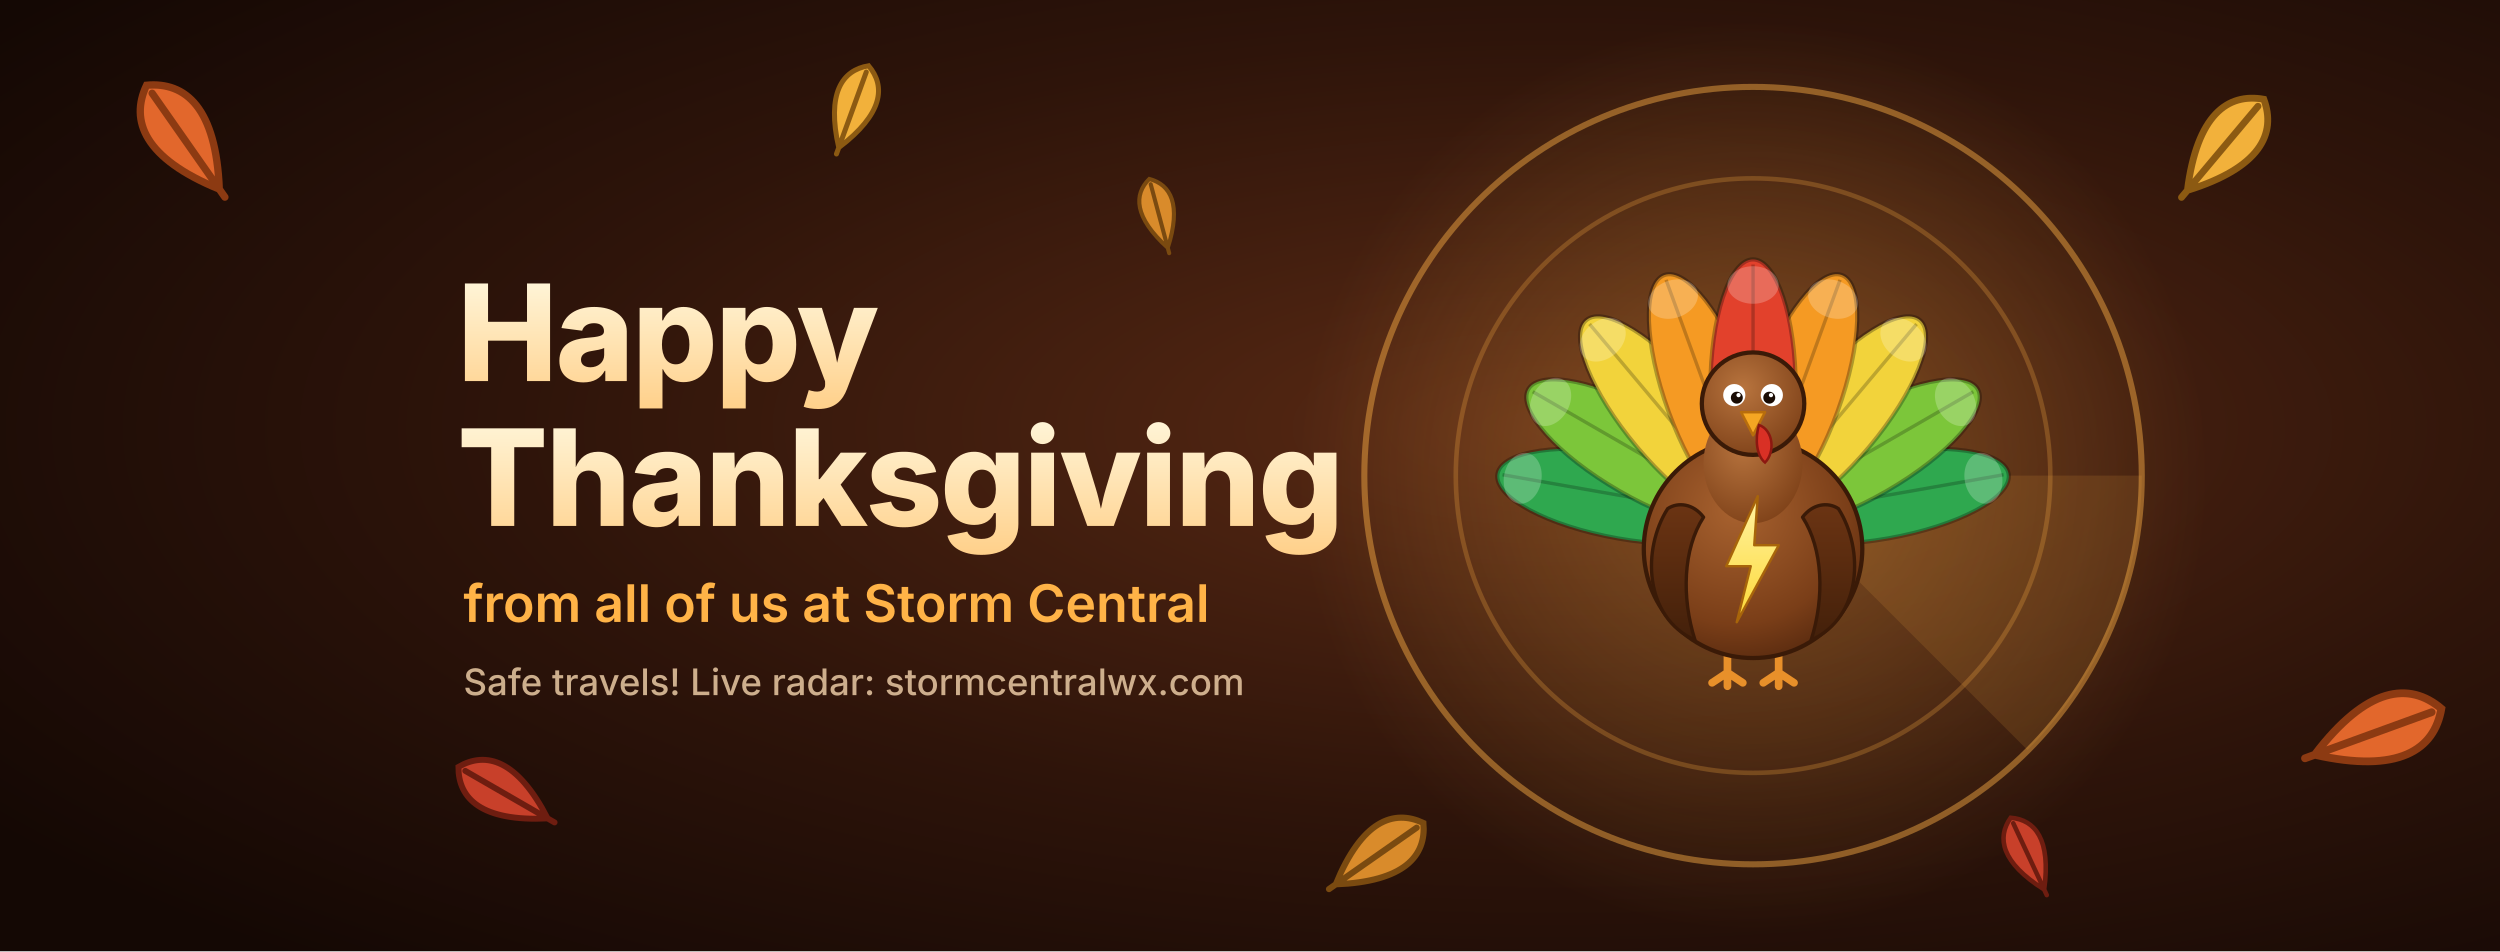
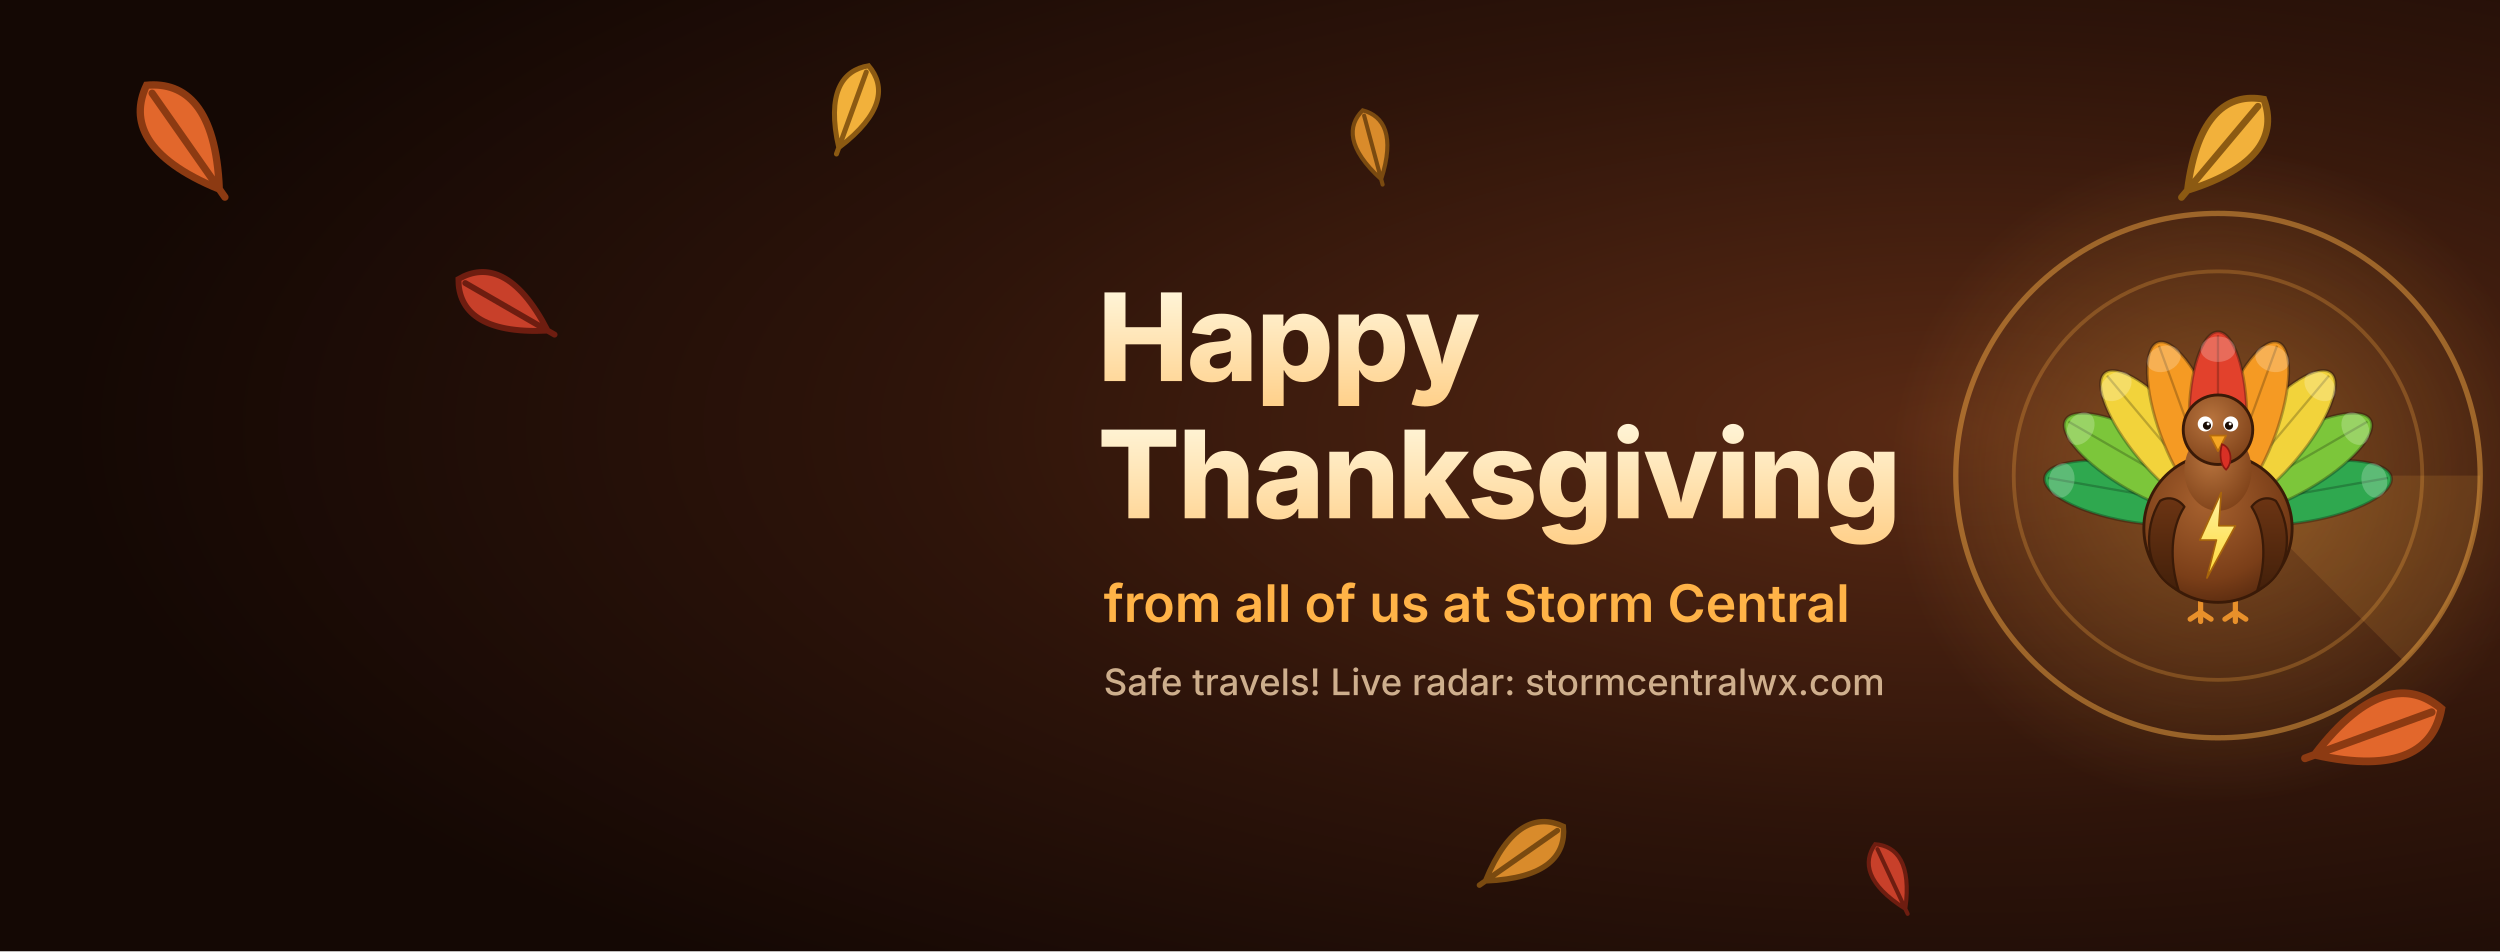
<svg xmlns="http://www.w3.org/2000/svg" xmlns:xlink="http://www.w3.org/1999/xlink" viewBox="0 0 1640 624" width="1640" height="624">
  <defs>
    <radialGradient id="sky" cx="50%" cy="46%" r="62%">
      <stop offset="0" stop-color="#5a2a14" />
      <stop offset="0.6" stop-color="#2e140a" />
      <stop offset="1" stop-color="#140804" />
    </radialGradient>
    <radialGradient id="halo" cx="50%" cy="50%" r="50%">
      <stop offset="0" stop-color="#ffb347" stop-opacity=".32" />
      <stop offset="1" stop-color="#ffb347" stop-opacity="0" />
    </radialGradient>
    <radialGradient id="body" cx="42%" cy="32%" r="75%">
      <stop offset="0" stop-color="#a8622f" />
      <stop offset="0.7" stop-color="#7a3e18" />
      <stop offset="1" stop-color="#55280e" />
    </radialGradient>
    <radialGradient id="head" cx="40%" cy="35%" r="70%">
      <stop offset="0" stop-color="#b8743e" />
      <stop offset="1" stop-color="#7f4219" />
    </radialGradient>
    <linearGradient id="wing" x1="0" y1="0" x2="0" y2="1">
      <stop offset="0" stop-color="#6b3413" />
      <stop offset="1" stop-color="#43200a" />
    </linearGradient>
    <linearGradient id="bolt" x1="0" y1="0" x2="0" y2="1">
      <stop offset="0" stop-color="#fff3a3" />
      <stop offset="1" stop-color="#fdd835" />
    </linearGradient>
    <clipPath id="disk">
      <circle cx="400" cy="430" r="330" />
    </clipPath>
    <g id="feather">
      <ellipse cx="400" cy="318" rx="50" ry="152" />
      <ellipse cx="400" cy="318" rx="50" ry="152" fill="none" stroke="#000" stroke-opacity=".28" stroke-width="5" />
      <path d="M400 172 V 455" stroke="#000" stroke-opacity=".22" stroke-width="4" fill="none" />
      <ellipse cx="400" cy="196" rx="30" ry="22" fill="#fff" fill-opacity=".22" />
    </g>
    <path id="leaf" d="M0 -26 C 14 -18 18 -2 0 26 C -18 -2 -14 -18 0 -26 Z M0 -22 V 30" />
-     <radialGradient id="cover-sky" cx="62%" cy="45%" r="75%">
+     <radialGradient id="cover-sky" cx="78%" cy="45%" r="75%">
      <stop offset="0" stop-color="#5a2a14" />
      <stop offset="0.55" stop-color="#2e140a" />
      <stop offset="1" stop-color="#140804" />
    </radialGradient>
    <linearGradient id="title" x1="0" y1="0" x2="0" y2="1">
      <stop offset="0" stop-color="#fff4d6" />
      <stop offset="1" stop-color="#ffd08a" />
    </linearGradient>
  </defs>
  <rect width="1640" height="624" fill="url(#cover-sky)" />
-   <circle cx="1150" cy="312" r="300" fill="url(#halo)" />
-   <circle cx="1150" cy="312" r="255" fill="none" stroke="#ffb347" stroke-opacity=".45" stroke-width="4" />
-   <circle cx="1150" cy="312" r="195" fill="none" stroke="#ffb347" stroke-opacity=".25" stroke-width="3" />
-   <path d="M1150 312 L1405 312 A255 255 0 0 1 1330 492 Z" fill="#ffb347" opacity=".13" />
-   <g transform="translate(1150 318) scale(0.56) translate(-400 -430)">
+   <circle cx="1455" cy="312" r="215" fill="url(#halo)" />
+   <circle cx="1455" cy="312" r="172" fill="none" stroke="#ffb347" stroke-opacity=".45" stroke-width="3.5" />
+   <circle cx="1455" cy="312" r="134" fill="none" stroke="#ffb347" stroke-opacity=".25" stroke-width="2.5" />
+   <path d="M1455 312 L1627 312 A172 172 0 0 1 1577 434 Z" fill="#ffb347" opacity=".13" />
+   <g transform="translate(1455 318) scale(0.38) translate(-400 -430)">
    <use href="#feather" xlink:href="#feather" transform="rotate(-80 400 470)" fill="#2fa84f" />
    <use href="#feather" xlink:href="#feather" transform="rotate(80 400 470)" fill="#2fa84f" />
    <use href="#feather" xlink:href="#feather" transform="rotate(-60 400 470)" fill="#7cc63a" />
    <use href="#feather" xlink:href="#feather" transform="rotate(60 400 470)" fill="#7cc63a" />
    <use href="#feather" xlink:href="#feather" transform="rotate(-40 400 470)" fill="#f2d33b" />
    <use href="#feather" xlink:href="#feather" transform="rotate(40 400 470)" fill="#f2d33b" />
    <use href="#feather" xlink:href="#feather" transform="rotate(-20 400 470)" fill="#f59a23" />
    <use href="#feather" xlink:href="#feather" transform="rotate(20 400 470)" fill="#f59a23" />
    <use href="#feather" xlink:href="#feather" fill="#e2412c" />
    <g stroke="#e8902a" stroke-width="9" stroke-linecap="round" fill="none">
      <path d="M370 610 V 650 M370 650 l-18 12 M370 650 l0 16 M370 650 l18 12" />
      <path d="M430 610 V 650 M430 650 l-18 12 M430 650 l0 16 M430 650 l18 12" />
    </g>
    <ellipse cx="400" cy="505" rx="128" ry="128" fill="url(#body)" stroke="#3a1a07" stroke-width="5" />
    <path d="M300 458 C 270 505 272 585 332 612 C 316 562 318 505 342 468 C 330 452 312 450 300 458 Z" fill="url(#wing)" stroke="#3a1a07" stroke-width="4" stroke-linejoin="round" />
    <path d="M500 458 C 530 505 528 585 468 612 C 484 562 482 505 458 468 C 470 452 488 450 500 458 Z" fill="url(#wing)" stroke="#3a1a07" stroke-width="4" stroke-linejoin="round" />
    <ellipse cx="400" cy="405" rx="58" ry="70" fill="url(#head)" />
    <circle cx="400" cy="335" r="60" fill="url(#head)" stroke="#3a1a07" stroke-width="5" />
    <g>
      <circle cx="378" cy="325" r="13" fill="#fff" />
      <circle cx="422" cy="325" r="13" fill="#fff" />
      <circle cx="381" cy="328" r="7" fill="#1a0c04" />
      <circle cx="419" cy="328" r="7" fill="#1a0c04" />
      <circle cx="383" cy="325" r="2.5" fill="#fff" />
      <circle cx="421" cy="325" r="2.5" fill="#fff" />
    </g>
    <path d="M386 345 L414 345 L400 372 Z" fill="#f5a623" stroke="#b86d0c" stroke-width="3" stroke-linejoin="round" />
    <path d="M407 360 C 424 366 426 392 414 404 C 404 396 402 376 407 360 Z" fill="#d93025" stroke="#8c1810" stroke-width="3" />
    <path d="M35 14 L26 34 h7 l-4 16 L41 28 h-7 z" transform="translate(262 386) scale(4.1)" fill="url(#bolt)" stroke="#a8650a" stroke-width="0.7" stroke-linejoin="round" />
  </g>
  <g font-family="Inter, 'Segoe UI', Roboto, Arial, sans-serif" text-anchor="start">
-     <text x="300" y="250" font-size="88" font-weight="800" fill="url(#title)" letter-spacing="-1.5">Happy</text>
-     <text x="300" y="345" font-size="88" font-weight="800" fill="url(#title)" letter-spacing="-1.5">Thanksgiving</text>
-     <text x="304" y="408" font-size="34" font-weight="600" fill="#ffb347">from all of us at Storm Central</text>
-     <text x="304" y="456" font-size="24" font-weight="500" fill="#e9c9a3" fill-opacity=".85">Safe travels! Live radar: stormcentralwx.com</text>
+     <text x="720" y="250" font-size="80" font-weight="800" fill="url(#title)" letter-spacing="-1.5">Happy</text>
+     <text x="720" y="340" font-size="80" font-weight="800" fill="url(#title)" letter-spacing="-1.5">Thanksgiving</text>
+     <text x="724" y="408" font-size="34" font-weight="600" fill="#ffb347">from all of us at Storm Central</text>
+     <text x="724" y="456" font-size="24" font-weight="500" fill="#e9c9a3" fill-opacity=".85">Safe travels! Live radar: stormcentralwx.com</text>
  </g>
  <g stroke-width="3" stroke-linecap="round">
    <use href="#leaf" xlink:href="#leaf" transform="translate(120 90) rotate(-35) scale(1.6)" fill="#e2672c" stroke="#8c3a12" />
-     <use href="#leaf" xlink:href="#leaf" transform="translate(330 520) rotate(-60) scale(1.3)" fill="#c8402a" stroke="#6e1d10" />
+     <use href="#leaf" xlink:href="#leaf" transform="translate(330 200) rotate(-60) scale(1.3)" fill="#c8402a" stroke="#6e1d10" />
    <use href="#leaf" xlink:href="#leaf" transform="translate(560 70) rotate(20) scale(1.1)" fill="#f2b13b" stroke="#8c5a12" />
-     <use href="#leaf" xlink:href="#leaf" transform="translate(905 560) rotate(55) scale(1.35)" fill="#d98b2b" stroke="#7a4a10" />
+     <use href="#leaf" xlink:href="#leaf" transform="translate(1000 560) rotate(55) scale(1.2)" fill="#d98b2b" stroke="#7a4a10" />
    <use href="#leaf" xlink:href="#leaf" transform="translate(1460 95) rotate(40) scale(1.5)" fill="#f2b13b" stroke="#8c5a12" />
    <use href="#leaf" xlink:href="#leaf" transform="translate(1560 480) rotate(70) scale(1.7)" fill="#e2672c" stroke="#8c3a12" />
-     <use href="#leaf" xlink:href="#leaf" transform="translate(1330 560) rotate(-25) scale(1.0)" fill="#c8402a" stroke="#6e1d10" />
-     <use href="#leaf" xlink:href="#leaf" transform="translate(760 140) rotate(-15) scale(0.9)" fill="#d98b2b" stroke="#7a4a10" />
+     <use href="#leaf" xlink:href="#leaf" transform="translate(1240 575) rotate(-25) scale(0.9)" fill="#c8402a" stroke="#6e1d10" />
+     <use href="#leaf" xlink:href="#leaf" transform="translate(900 95) rotate(-15) scale(0.9)" fill="#d98b2b" stroke="#7a4a10" />
  </g>
</svg>
